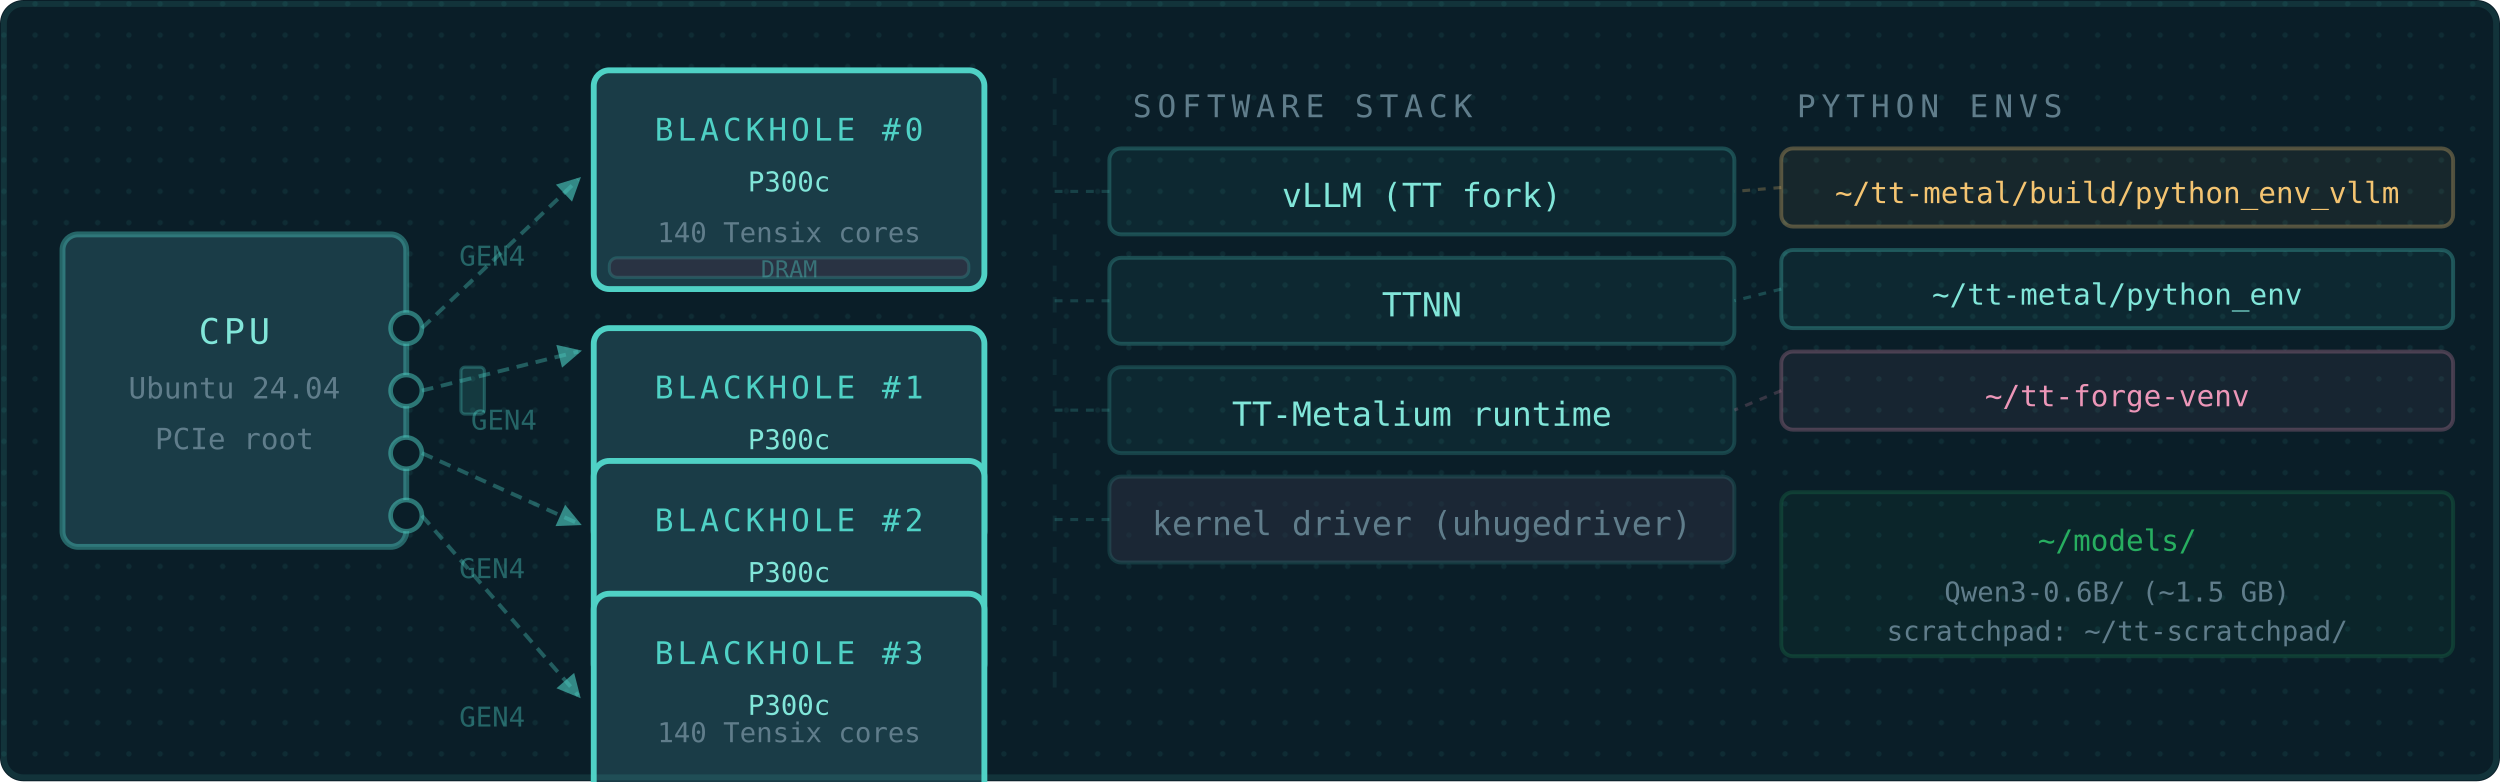
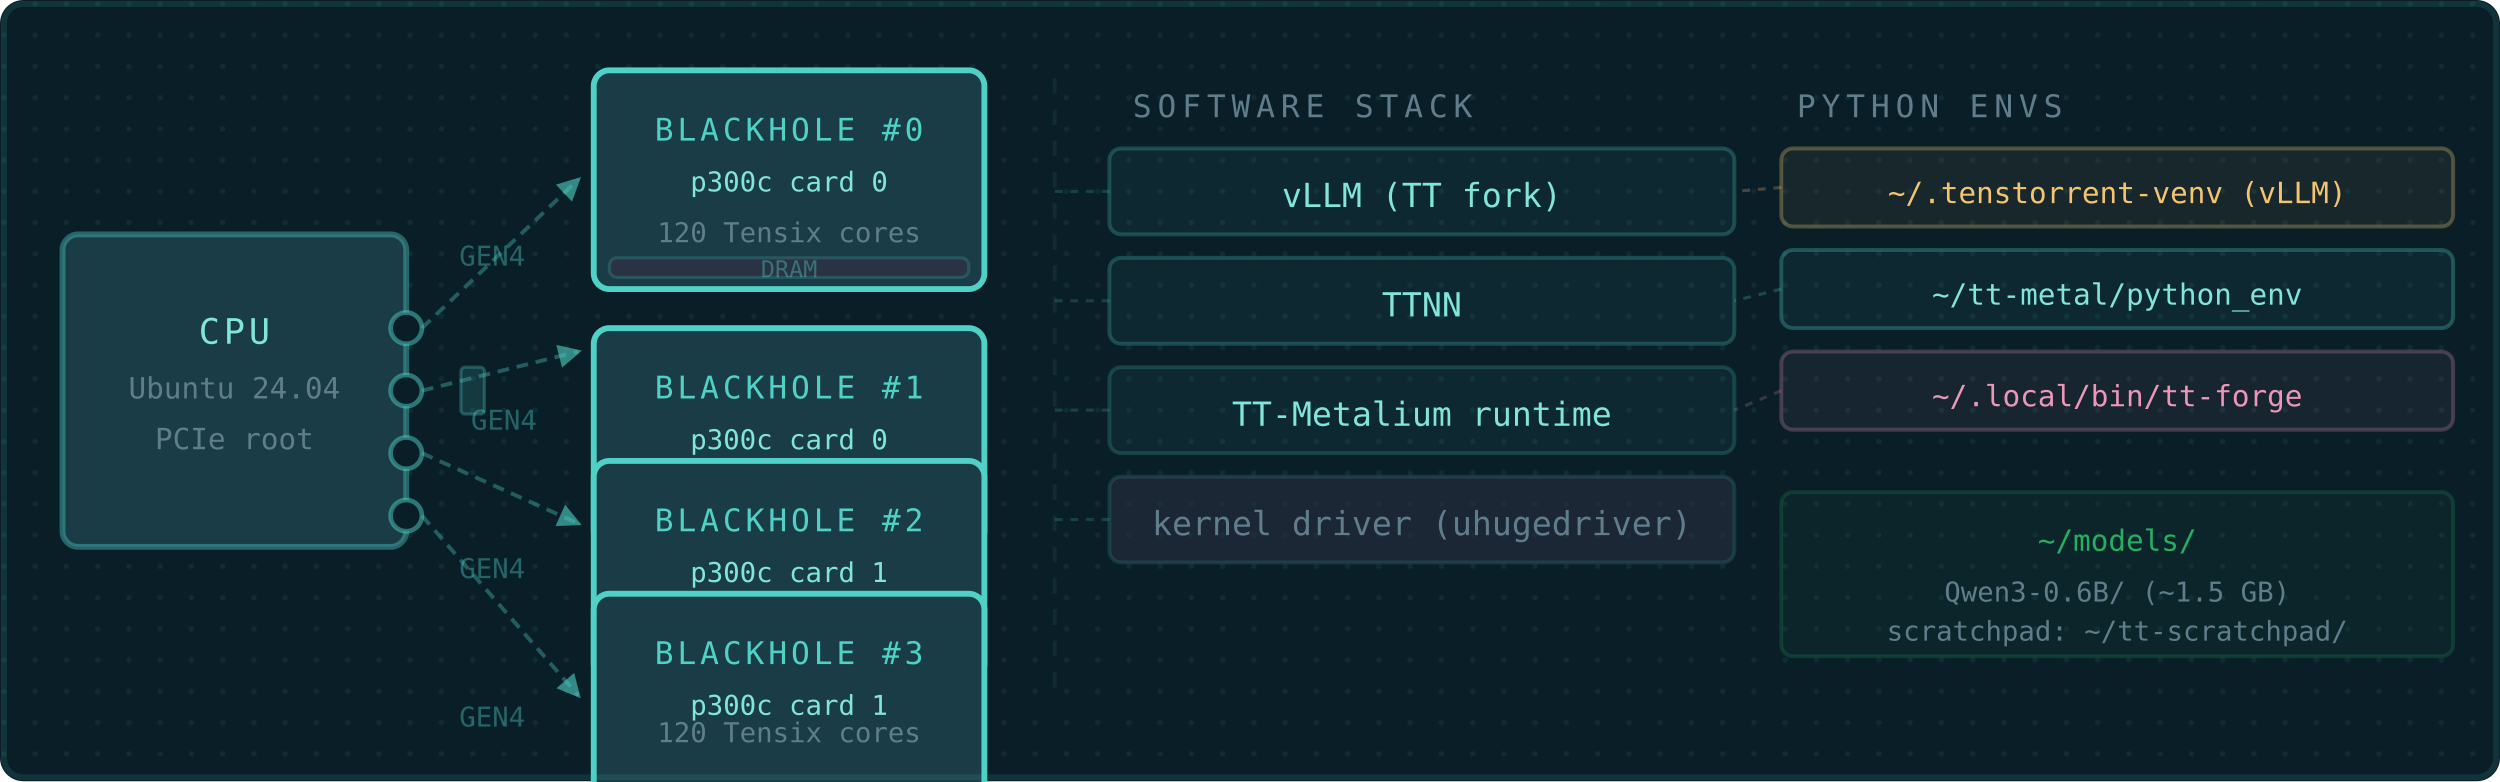
<svg xmlns="http://www.w3.org/2000/svg" viewBox="0 0 640 200" role="img" aria-label="Four Blackhole chips connected via PCIe to the CPU">
  <defs>
    <marker id="arr" markerWidth="6" markerHeight="6" refX="5" refY="3" orient="auto">
      <path d="M0,0 L6,3 L0,6 Z" fill="rgba(79,209,197,0.6)" />
    </marker>
    <pattern id="dots" x="0" y="0" width="8" height="8" patternUnits="userSpaceOnUse">
      <circle cx="1" cy="1" r="0.7" fill="rgba(79,209,197,0.08)" />
    </pattern>
  </defs>
  <rect width="640" height="200" rx="6" fill="#0a1e28" />
  <rect width="640" height="200" rx="6" fill="url(#dots)" />
  <rect x="16" y="60" width="88" height="80" rx="4" fill="#1A3C47" stroke="rgba(79,209,197,0.4)" stroke-width="1.5" />
  <text x="60" y="88" text-anchor="middle" fill="#81E6D9" font-size="9" font-family="monospace" letter-spacing="1">CPU</text>
  <text x="60" y="102" text-anchor="middle" fill="#607D8B" font-size="7.5" font-family="monospace">Ubuntu 24.04</text>
  <text x="60" y="115" text-anchor="middle" fill="#607D8B" font-size="7.5" font-family="monospace">PCIe root</text>
  <circle cx="104" cy="84" r="4" fill="#0a1e28" stroke="rgba(79,209,197,0.5)" stroke-width="1.2" />
  <circle cx="104" cy="100" r="4" fill="#0a1e28" stroke="rgba(79,209,197,0.5)" stroke-width="1.2" />
  <circle cx="104" cy="116" r="4" fill="#0a1e28" stroke="rgba(79,209,197,0.5)" stroke-width="1.2" />
  <circle cx="104" cy="132" r="4" fill="#0a1e28" stroke="rgba(79,209,197,0.5)" stroke-width="1.2" />
  <rect x="118" y="94" width="6" height="12" rx="1" fill="rgba(79,209,197,0.15)" stroke="rgba(79,209,197,0.3)" stroke-width="0.8" />
  <line x1="108" y1="84" x2="148" y2="46" stroke="rgba(79,209,197,0.35)" stroke-width="1" stroke-dasharray="3,2" marker-end="url(#arr)" />
  <line x1="108" y1="100" x2="148" y2="90" stroke="rgba(79,209,197,0.35)" stroke-width="1" stroke-dasharray="3,2" marker-end="url(#arr)" />
  <line x1="108" y1="116" x2="148" y2="134" stroke="rgba(79,209,197,0.35)" stroke-width="1" stroke-dasharray="3,2" marker-end="url(#arr)" />
  <line x1="108" y1="132" x2="148" y2="178" stroke="rgba(79,209,197,0.35)" stroke-width="1" stroke-dasharray="3,2" marker-end="url(#arr)" />
  <text x="126" y="68" text-anchor="middle" fill="rgba(79,209,197,0.4)" font-size="7" font-family="monospace">GEN4</text>
  <text x="129" y="110" text-anchor="middle" fill="rgba(79,209,197,0.4)" font-size="7" font-family="monospace">GEN4</text>
  <text x="126" y="148" text-anchor="middle" fill="rgba(79,209,197,0.4)" font-size="7" font-family="monospace">GEN4</text>
  <text x="126" y="186" text-anchor="middle" fill="rgba(79,209,197,0.4)" font-size="7" font-family="monospace">GEN4</text>
  <rect x="152" y="18" width="100" height="56" rx="4" fill="#1A3C47" stroke="#4FD1C5" stroke-width="1.5" />
  <text x="202" y="36" text-anchor="middle" fill="#4FD1C5" font-size="8" font-family="monospace" letter-spacing="1">BLACKHOLE #0</text>
-   <text x="202" y="49" text-anchor="middle" fill="#81E6D9" font-size="7" font-family="monospace">P300c</text>
-   <text x="202" y="62" text-anchor="middle" fill="#607D8B" font-size="7" font-family="monospace">140 Tensix cores</text>
+   <text x="202" y="49" text-anchor="middle" fill="#81E6D9" font-size="7" font-family="monospace">p300c card 0</text>
+   <text x="202" y="62" text-anchor="middle" fill="#607D8B" font-size="7" font-family="monospace">120 Tensix cores</text>
  <rect x="156" y="66" width="92" height="5" rx="2" fill="rgba(45,49,66,0.8)" stroke="rgba(79,209,197,0.2)" stroke-width="0.8" />
  <text x="202" y="71" text-anchor="middle" fill="rgba(79,209,197,0.4)" font-size="6" font-family="monospace">DRAM</text>
  <rect x="152" y="84" width="100" height="56" rx="4" fill="#1A3C47" stroke="#4FD1C5" stroke-width="1.5" />
  <text x="202" y="102" text-anchor="middle" fill="#4FD1C5" font-size="8" font-family="monospace" letter-spacing="1">BLACKHOLE #1</text>
-   <text x="202" y="115" text-anchor="middle" fill="#81E6D9" font-size="7" font-family="monospace">P300c</text>
-   <text x="202" y="128" text-anchor="middle" fill="#607D8B" font-size="7" font-family="monospace">140 Tensix cores</text>
+   <text x="202" y="115" text-anchor="middle" fill="#81E6D9" font-size="7" font-family="monospace">p300c card 0</text>
+   <text x="202" y="128" text-anchor="middle" fill="#607D8B" font-size="7" font-family="monospace">120 Tensix cores</text>
  <rect x="156" y="132" width="92" height="5" rx="2" fill="rgba(45,49,66,0.8)" stroke="rgba(79,209,197,0.2)" stroke-width="0.8" />
  <text x="202" y="137" text-anchor="middle" fill="rgba(79,209,197,0.4)" font-size="6" font-family="monospace">DRAM</text>
  <rect x="152" y="118" width="100" height="56" rx="4" fill="#1A3C47" stroke="#4FD1C5" stroke-width="1.5" />
  <text x="202" y="136" text-anchor="middle" fill="#4FD1C5" font-size="8" font-family="monospace" letter-spacing="1">BLACKHOLE #2</text>
-   <text x="202" y="149" text-anchor="middle" fill="#81E6D9" font-size="7" font-family="monospace">P300c</text>
-   <text x="202" y="162" text-anchor="middle" fill="#607D8B" font-size="7" font-family="monospace">140 Tensix cores</text>
+   <text x="202" y="149" text-anchor="middle" fill="#81E6D9" font-size="7" font-family="monospace">p300c card 1</text>
+   <text x="202" y="162" text-anchor="middle" fill="#607D8B" font-size="7" font-family="monospace">120 Tensix cores</text>
  <rect x="156" y="166" width="92" height="5" rx="2" fill="rgba(45,49,66,0.8)" stroke="rgba(79,209,197,0.2)" stroke-width="0.8" />
  <text x="202" y="171" text-anchor="middle" fill="rgba(79,209,197,0.4)" font-size="6" font-family="monospace">DRAM</text>
  <rect x="152" y="152" width="100" height="56" rx="4" fill="#1A3C47" stroke="#4FD1C5" stroke-width="1.5" />
  <text x="202" y="170" text-anchor="middle" fill="#4FD1C5" font-size="8" font-family="monospace" letter-spacing="1">BLACKHOLE #3</text>
-   <text x="202" y="183" text-anchor="middle" fill="#81E6D9" font-size="7" font-family="monospace">P300c</text>
-   <text x="202" y="190" text-anchor="middle" fill="#607D8B" font-size="7" font-family="monospace">140 Tensix cores</text>
+   <text x="202" y="183" text-anchor="middle" fill="#81E6D9" font-size="7" font-family="monospace">p300c card 1</text>
+   <text x="202" y="190" text-anchor="middle" fill="#607D8B" font-size="7" font-family="monospace">120 Tensix cores</text>
  <line x1="270" y1="20" x2="270" y2="180" stroke="rgba(79,209,197,0.08)" stroke-width="1" stroke-dasharray="4,4" />
  <text x="290" y="30" fill="#607D8B" font-size="8" font-family="monospace" letter-spacing="1.5">SOFTWARE STACK</text>
  <rect x="284" y="38" width="160" height="22" rx="3" fill="rgba(79,209,197,0.06)" stroke="rgba(79,209,197,0.25)" stroke-width="1" />
  <text x="364" y="53" text-anchor="middle" fill="#81E6D9" font-size="8.5" font-family="monospace">vLLM (TT fork)</text>
  <rect x="284" y="66" width="160" height="22" rx="3" fill="rgba(79,209,197,0.06)" stroke="rgba(79,209,197,0.25)" stroke-width="1" />
  <text x="364" y="81" text-anchor="middle" fill="#81E6D9" font-size="8.5" font-family="monospace">TTNN</text>
  <rect x="284" y="94" width="160" height="22" rx="3" fill="rgba(79,209,197,0.06)" stroke="rgba(79,209,197,0.2)" stroke-width="1" />
  <text x="364" y="109" text-anchor="middle" fill="#81E6D9" font-size="8.5" font-family="monospace">TT-Metalium runtime</text>
  <rect x="284" y="122" width="160" height="22" rx="3" fill="rgba(45,49,66,0.5)" stroke="rgba(79,209,197,0.15)" stroke-width="1" />
  <text x="364" y="137" text-anchor="middle" fill="#607D8B" font-size="8.5" font-family="monospace">kernel driver (uhugedriver)</text>
  <line x1="284" y1="49" x2="270" y2="49" stroke="rgba(79,209,197,0.2)" stroke-width="0.8" stroke-dasharray="2,2" />
  <line x1="284" y1="77" x2="270" y2="77" stroke="rgba(79,209,197,0.2)" stroke-width="0.8" stroke-dasharray="2,2" />
  <line x1="284" y1="105" x2="270" y2="105" stroke="rgba(79,209,197,0.2)" stroke-width="0.8" stroke-dasharray="2,2" />
  <line x1="284" y1="133" x2="270" y2="133" stroke="rgba(79,209,197,0.2)" stroke-width="0.8" stroke-dasharray="2,2" />
  <text x="460" y="30" fill="#607D8B" font-size="8" font-family="monospace" letter-spacing="1.5">PYTHON ENVS</text>
  <rect x="456" y="38" width="172" height="20" rx="3" fill="rgba(244,196,113,0.06)" stroke="rgba(244,196,113,0.3)" stroke-width="1" />
-   <text x="542" y="52" text-anchor="middle" fill="#F4C471" font-size="7.5" font-family="monospace">~/tt-metal/build/python_env_vllm</text>
+   <text x="542" y="52" text-anchor="middle" fill="#F4C471" font-size="7.5" font-family="monospace">~/.tenstorrent-venv  (vLLM)</text>
  <rect x="456" y="64" width="172" height="20" rx="3" fill="rgba(79,209,197,0.06)" stroke="rgba(79,209,197,0.3)" stroke-width="1" />
  <text x="542" y="78" text-anchor="middle" fill="#81E6D9" font-size="7.5" font-family="monospace">~/tt-metal/python_env</text>
  <rect x="456" y="90" width="172" height="20" rx="3" fill="rgba(236,150,184,0.06)" stroke="rgba(236,150,184,0.25)" stroke-width="1" />
-   <text x="542" y="104" text-anchor="middle" fill="#EC96B8" font-size="7.5" font-family="monospace">~/tt-forge-venv</text>
+   <text x="542" y="104" text-anchor="middle" fill="#EC96B8" font-size="7.5" font-family="monospace">~/.local/bin/tt-forge</text>
  <line x1="456" y1="48" x2="444" y2="49" stroke="rgba(244,196,113,0.25)" stroke-width="0.8" stroke-dasharray="2,2" />
  <line x1="456" y1="74" x2="444" y2="77" stroke="rgba(79,209,197,0.25)" stroke-width="0.8" stroke-dasharray="2,2" />
  <line x1="456" y1="100" x2="444" y2="105" stroke="rgba(236,150,184,0.2)" stroke-width="0.8" stroke-dasharray="2,2" />
  <rect x="456" y="126" width="172" height="42" rx="3" fill="rgba(39,174,96,0.05)" stroke="rgba(39,174,96,0.2)" stroke-width="1" />
  <text x="542" y="141" text-anchor="middle" fill="#27AE60" font-size="7.5" font-family="monospace">~/models/</text>
  <text x="542" y="154" text-anchor="middle" fill="#607D8B" font-size="7" font-family="monospace">Qwen3-0.6B/  (~1.5 GB)</text>
  <text x="542" y="164" text-anchor="middle" fill="#607D8B" font-size="7" font-family="monospace">scratchpad:  ~/tt-scratchpad/</text>
  <rect x="1" y="1" width="638" height="198" rx="5" fill="none" stroke="rgba(79,209,197,0.12)" stroke-width="1.5" />
</svg>
